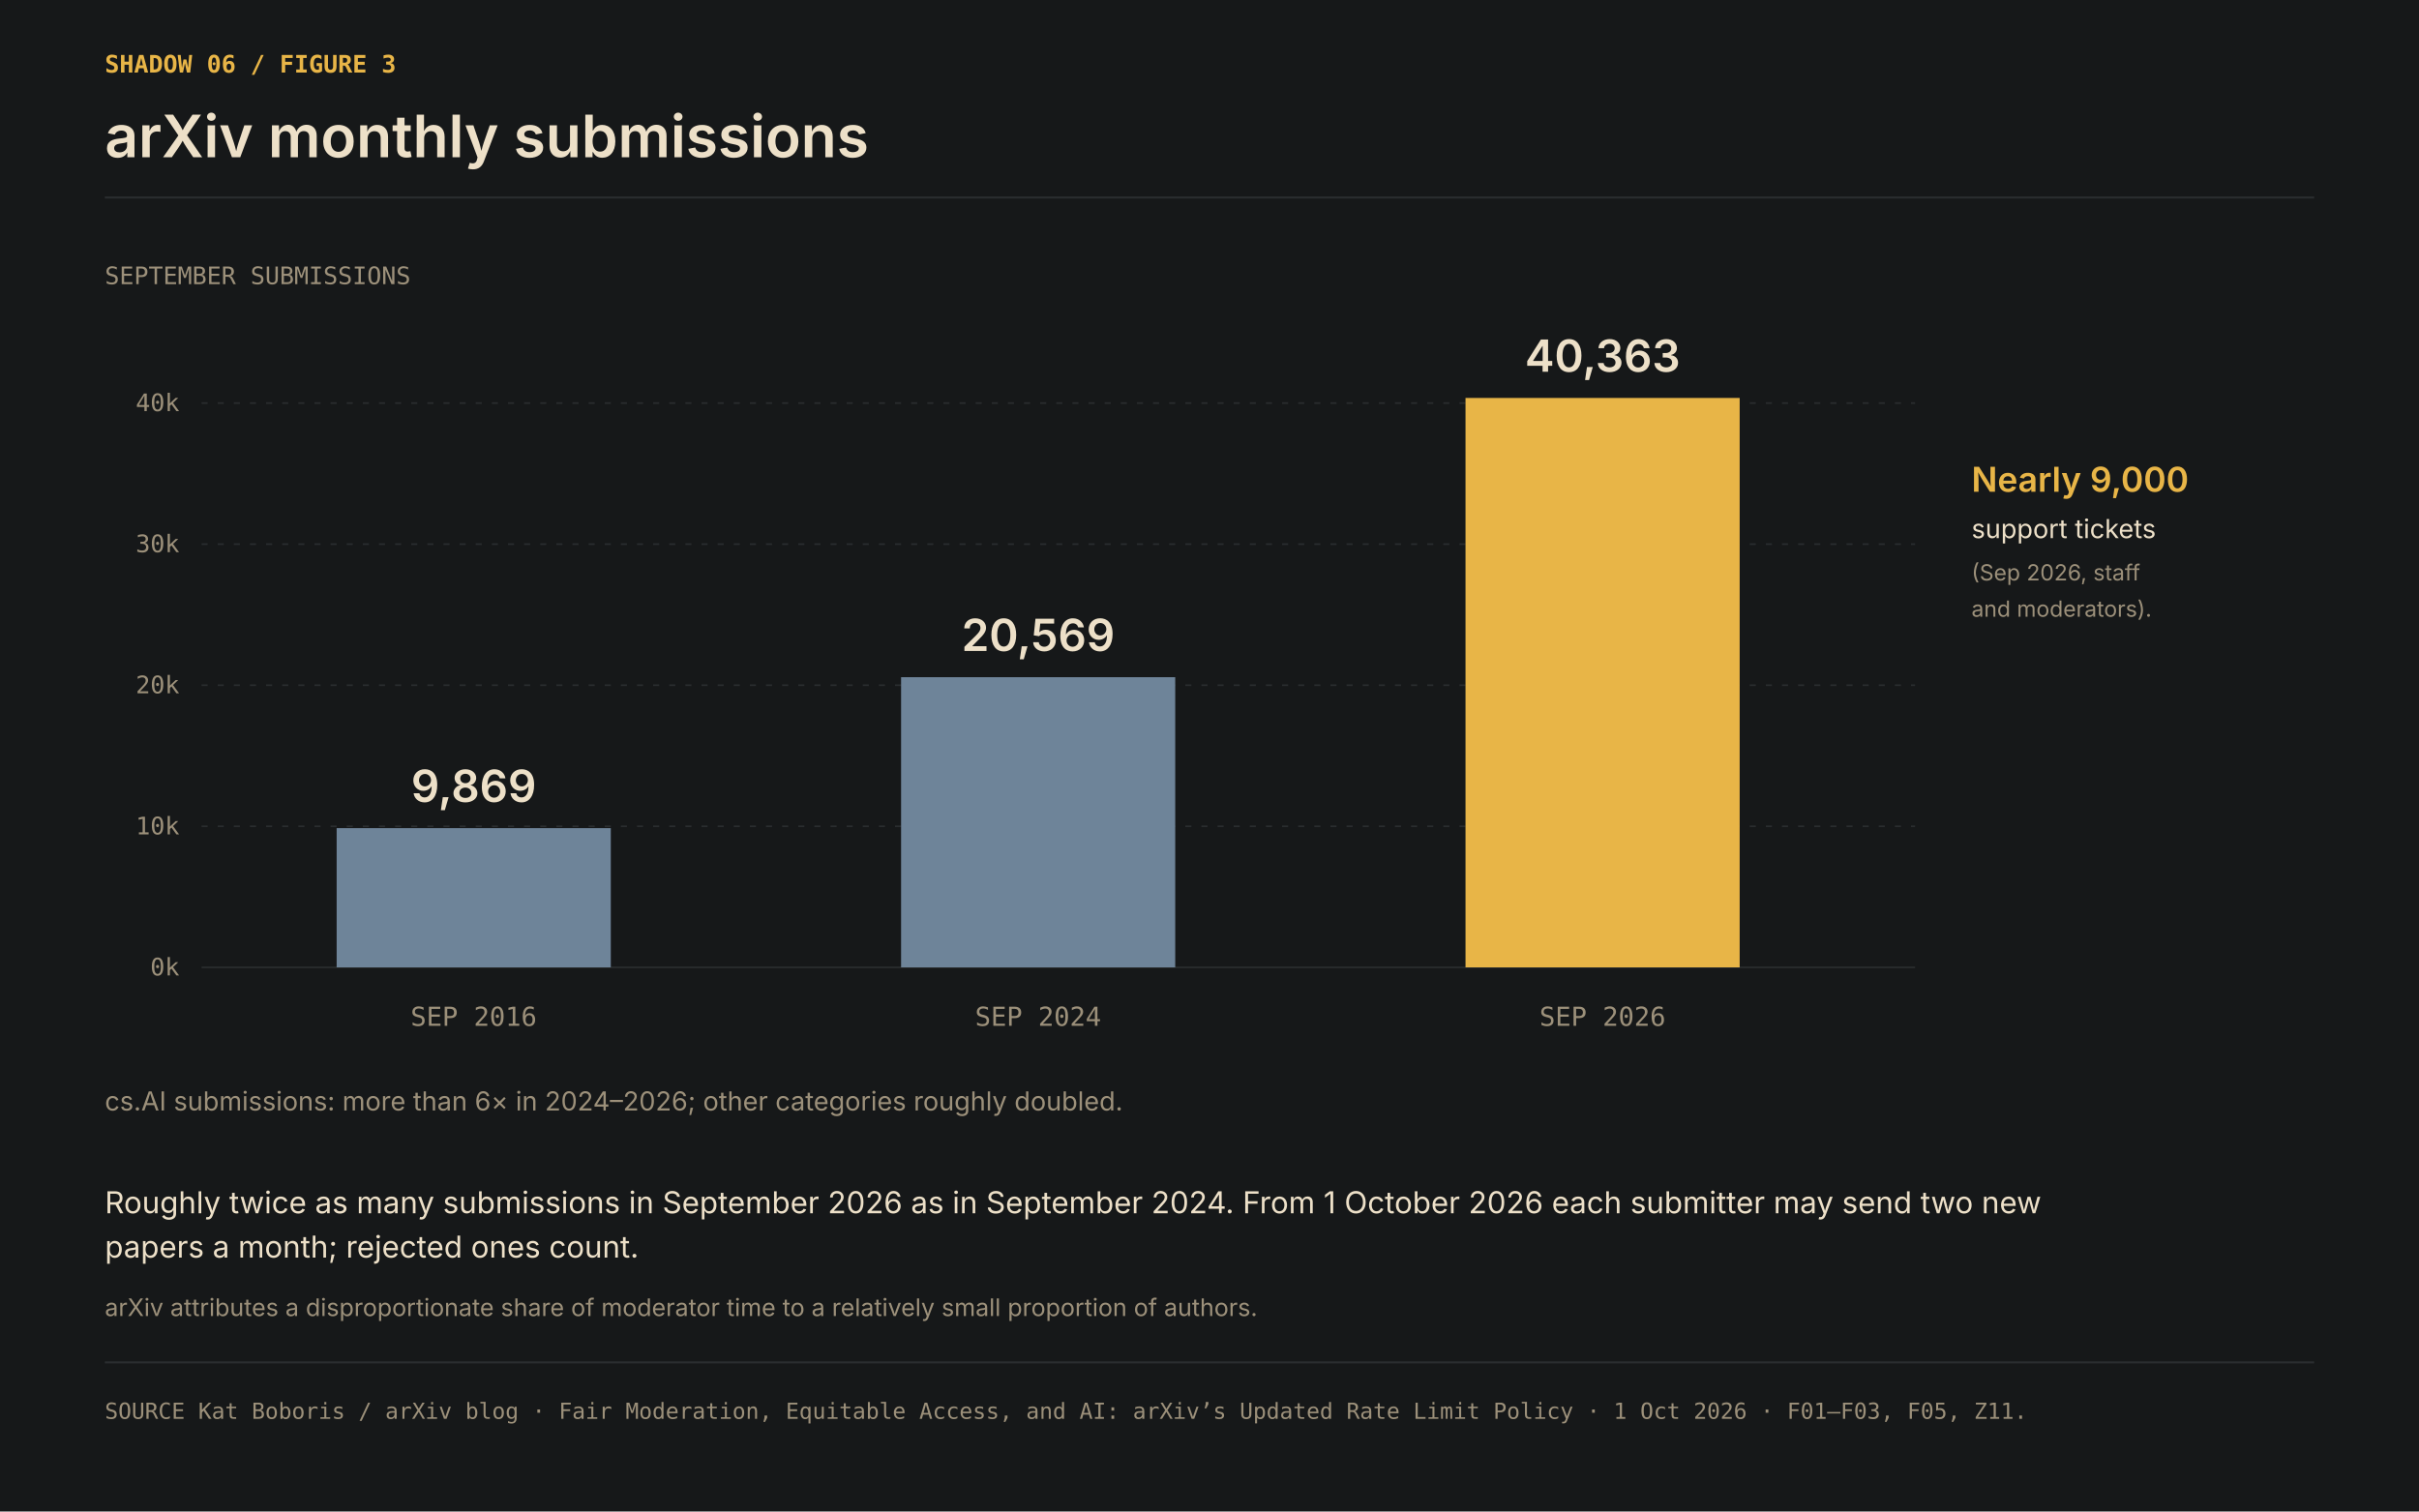
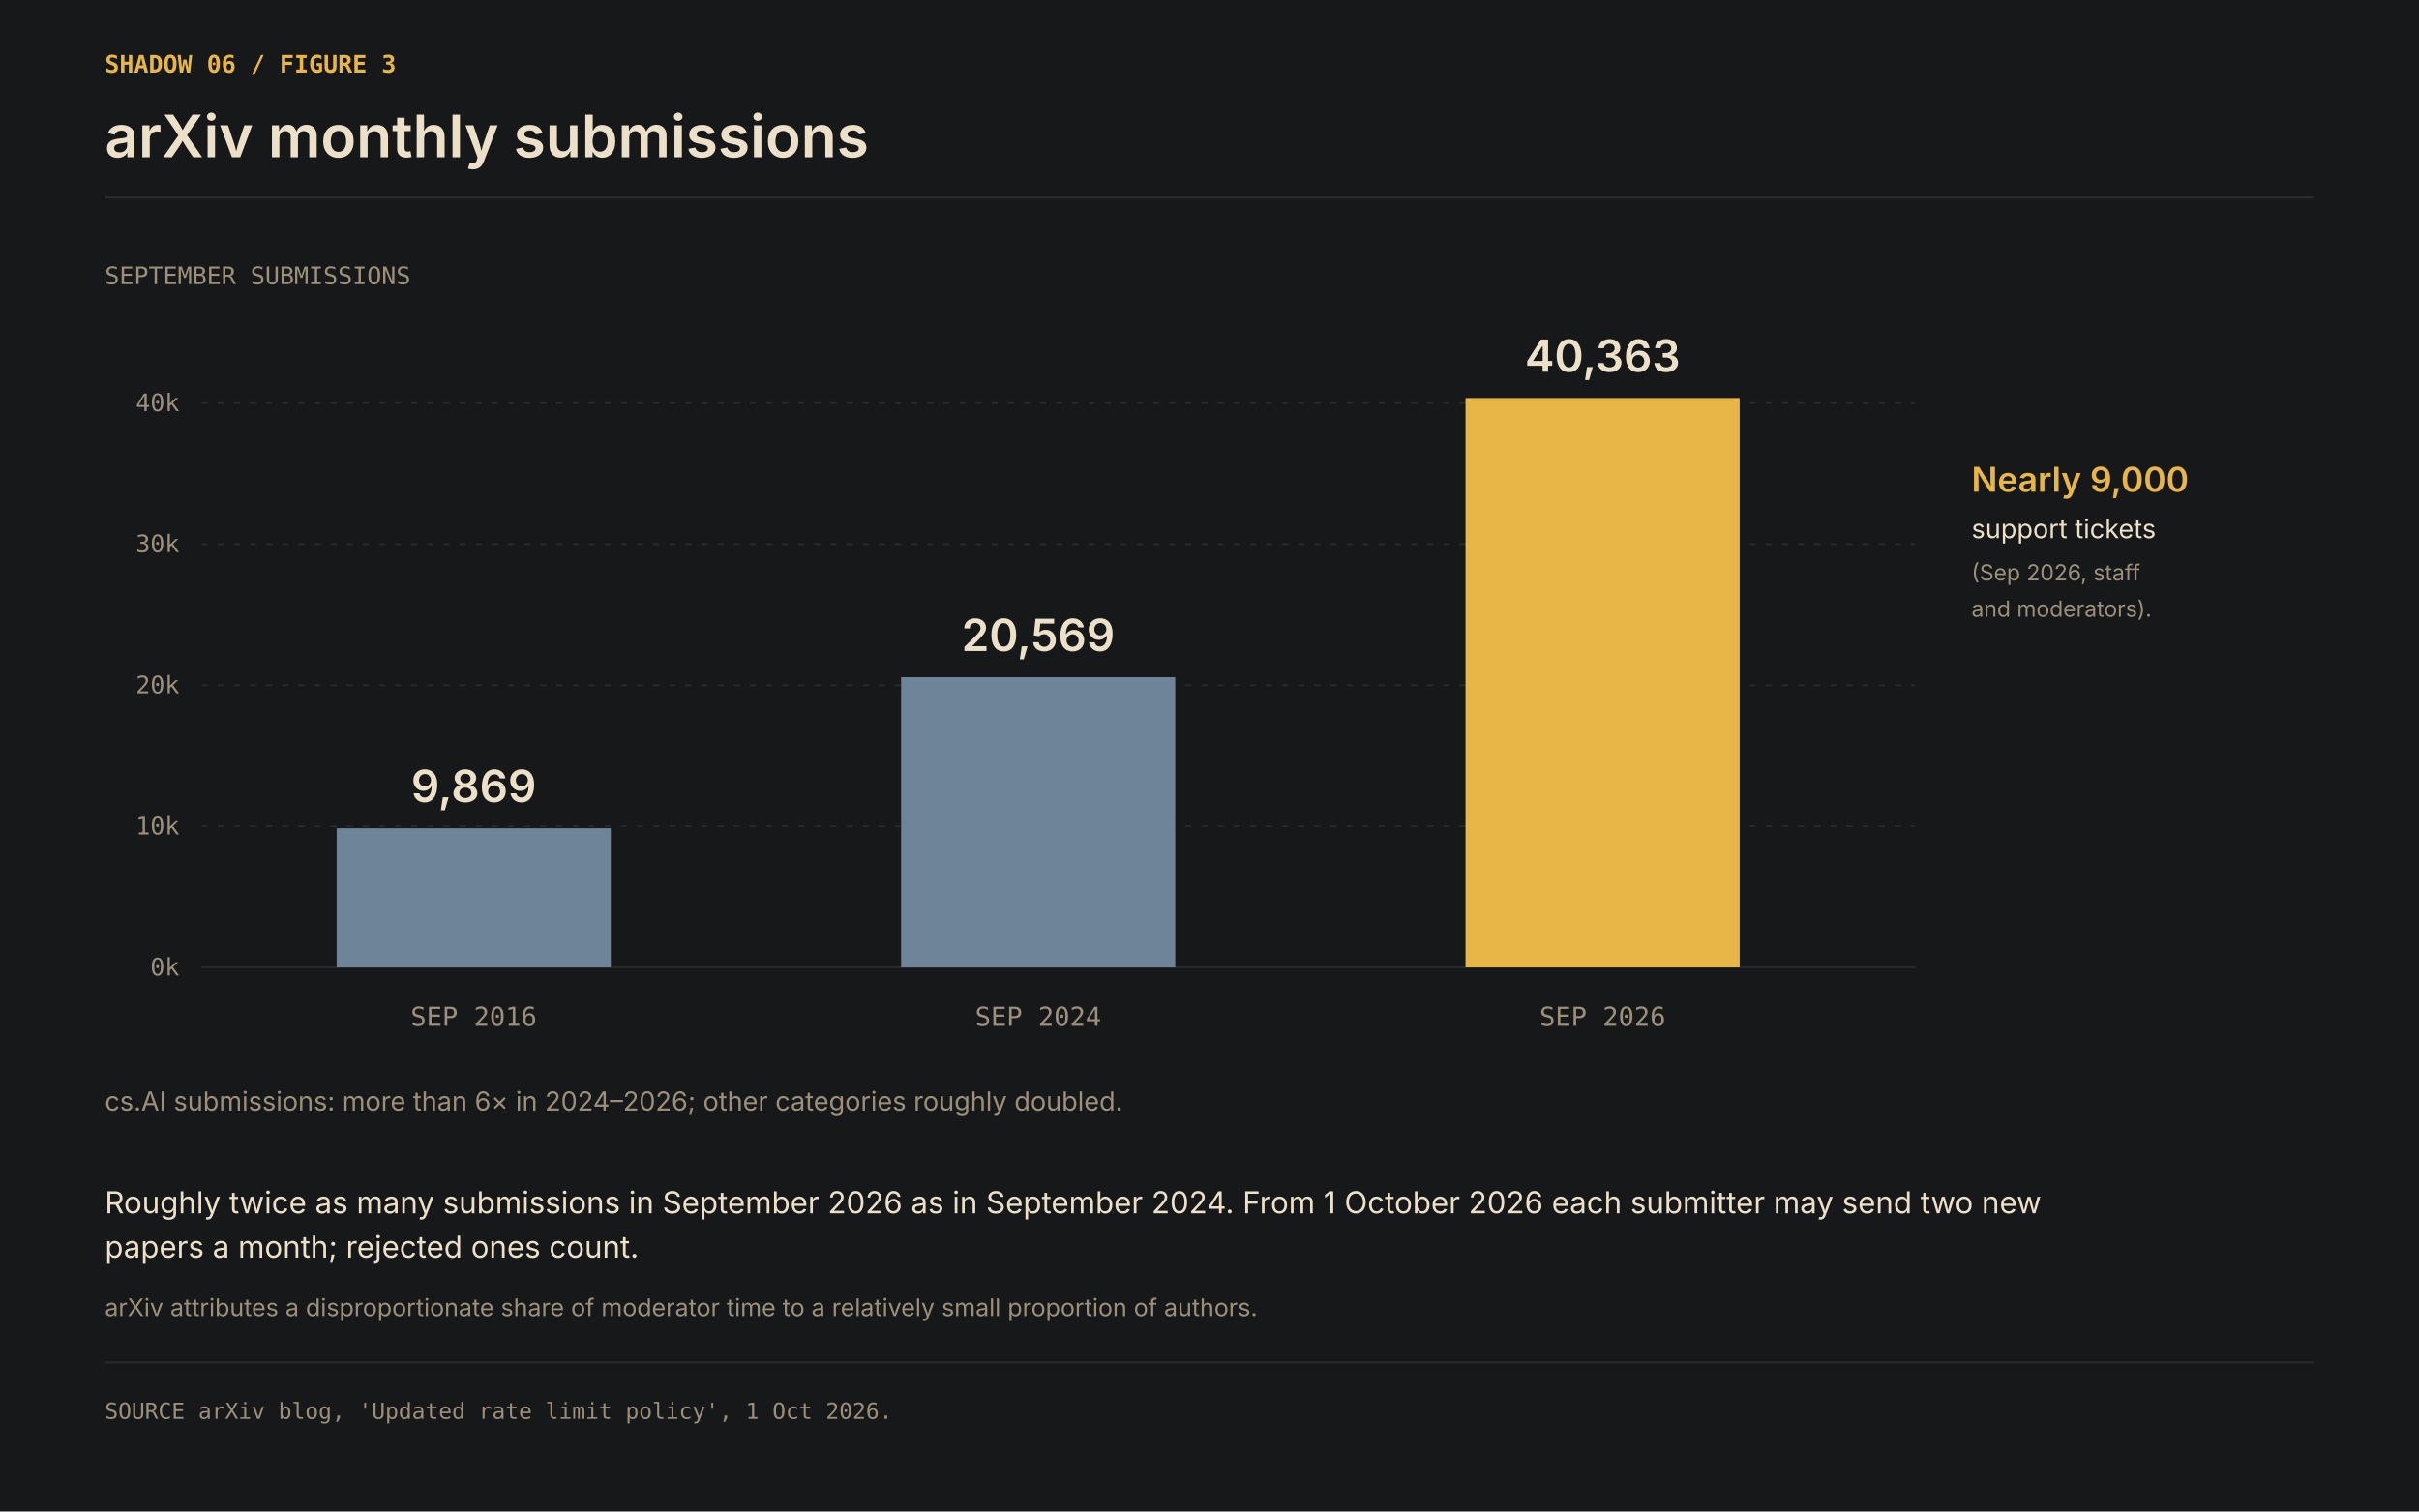
<svg xmlns="http://www.w3.org/2000/svg" width="1200" height="750" viewBox="0 0 1200 750" role="img" aria-labelledby="title desc">
  <rect width="1200" height="750" fill="#161819" />
  <text x="52" y="36" fill="#E8B547" font-family="JetBrains Mono,monospace" font-size="12" font-weight="600" text-anchor="start">SHADOW 06  /  FIGURE 3</text>
  <text x="52" y="78" fill="#EDE0C8" font-family="Inter,Arial,sans-serif" font-size="29" font-weight="600" text-anchor="start">arXiv monthly submissions</text>
  <line x1="52" y1="98" x2="1148" y2="98" stroke="#2A2D2F" stroke-width="1" />
  <text x="52" y="141" fill="#9C907A" font-family="JetBrains Mono,monospace" font-size="12" font-weight="400" text-anchor="start">SEPTEMBER SUBMISSIONS</text>
  <line x1="100" y1="480" x2="950" y2="480" stroke="#2A2D2F" stroke-width="0.8" />
  <text x="89" y="484" fill="#9C907A" font-family="JetBrains Mono,monospace" font-size="12" font-weight="400" text-anchor="end">0k</text>
  <line x1="100" y1="410" x2="950" y2="410" stroke="#2A2D2F" stroke-width="0.8" stroke-dasharray="3 5" />
  <text x="89" y="414" fill="#9C907A" font-family="JetBrains Mono,monospace" font-size="12" font-weight="400" text-anchor="end">10k</text>
  <line x1="100" y1="340" x2="950" y2="340" stroke="#2A2D2F" stroke-width="0.8" stroke-dasharray="3 5" />
  <text x="89" y="344" fill="#9C907A" font-family="JetBrains Mono,monospace" font-size="12" font-weight="400" text-anchor="end">20k</text>
  <line x1="100" y1="270" x2="950" y2="270" stroke="#2A2D2F" stroke-width="0.8" stroke-dasharray="3 5" />
  <text x="89" y="274" fill="#9C907A" font-family="JetBrains Mono,monospace" font-size="12" font-weight="400" text-anchor="end">30k</text>
  <line x1="100" y1="200" x2="950" y2="200" stroke="#2A2D2F" stroke-width="0.8" stroke-dasharray="3 5" />
  <text x="89" y="204" fill="#9C907A" font-family="JetBrains Mono,monospace" font-size="12" font-weight="400" text-anchor="end">40k</text>
  <rect x="167" y="410.917" width="136" height="69.083" fill="#6E8499" data-row="0" data-field="submissions" data-value="9869" data-base="480" data-top="165" data-max="45000" />
  <text x="235" y="397.917" fill="#EDE0C8" font-family="Inter,Arial,sans-serif" font-size="22" font-weight="600" text-anchor="middle">9,869</text>
  <text x="235" y="509" fill="#9C907A" font-family="JetBrains Mono,monospace" font-size="13" font-weight="400" text-anchor="middle">SEP 2016</text>
  <rect x="447" y="336.017" width="136" height="143.983" fill="#6E8499" data-row="1" data-field="submissions" data-value="20569" data-base="480" data-top="165" data-max="45000" />
  <text x="515" y="323.017" fill="#EDE0C8" font-family="Inter,Arial,sans-serif" font-size="22" font-weight="600" text-anchor="middle">20,569</text>
  <text x="515" y="509" fill="#9C907A" font-family="JetBrains Mono,monospace" font-size="13" font-weight="400" text-anchor="middle">SEP 2024</text>
  <rect x="727" y="197.459" width="136" height="282.541" fill="#E8B547" data-row="2" data-field="submissions" data-value="40363" data-base="480" data-top="165" data-max="45000" />
  <text x="795" y="184.459" fill="#EDE0C8" font-family="Inter,Arial,sans-serif" font-size="22" font-weight="600" text-anchor="middle">40,363</text>
  <text x="795" y="509" fill="#9C907A" font-family="JetBrains Mono,monospace" font-size="13" font-weight="400" text-anchor="middle">SEP 2026</text>
  <g data-text-role="callout">
    <text x="978" y="244" fill="#E8B547" font-family="Inter,Arial,sans-serif" font-size="17" font-weight="600" text-anchor="start">Nearly 9,000</text>
    <text x="978" y="267" fill="#EDE0C8" font-family="Inter,Arial,sans-serif" font-size="13" font-weight="400" text-anchor="start">support tickets</text>
    <text x="978" y="288" fill="#9C907A" font-family="Inter,Arial,sans-serif" font-size="11" font-weight="400" text-anchor="start">(Sep 2026, staff</text>
    <text x="978" y="306" fill="#9C907A" font-family="Inter,Arial,sans-serif" font-size="11" font-weight="400" text-anchor="start">and moderators).</text>
  </g>
  <text x="52" y="551" fill="#9C907A" font-family="Inter,Arial,sans-serif" font-size="13" font-weight="400" text-anchor="start">cs.AI submissions: more than 6× in 2024–2026; other categories roughly doubled.</text>
  <g data-text-role="caption">
    <text x="52" y="602" fill="#EDE0C8" font-family="Inter,Arial,sans-serif" font-size="15" font-weight="400" text-anchor="start">Roughly twice as many submissions in September 2026 as in September 2024. From 1 October 2026 each submitter may send two new</text>
    <text x="52" y="624" fill="#EDE0C8" font-family="Inter,Arial,sans-serif" font-size="15" font-weight="400" text-anchor="start">papers a month; rejected ones count.</text>
  </g>
  <text x="52" y="653" fill="#9C907A" font-family="Inter,Arial,sans-serif" font-size="12" font-weight="400" text-anchor="start">arXiv attributes a disproportionate share of moderator time to a relatively small proportion of authors.</text>
-   <line x1="52" y1="676" x2="1148" y2="676" stroke="#2A2D2F" stroke-width="1" />
-   <text x="52" y="704" fill="#9C907A" font-family="JetBrains Mono,monospace" font-size="11" font-weight="400" text-anchor="start">SOURCE  Kat Boboris / arXiv blog · Fair Moderation, Equitable Access, and AI: arXiv’s Updated Rate Limit Policy · 1 Oct 2026 · F01–F03, F05, Z11.</text>
+   <g data-text-role="source">
+     <line x1="52" y1="676" x2="1148" y2="676" stroke="#2A2D2F" stroke-width="1" />
+     <text x="52" y="704" fill="#9C907A" font-family="JetBrains Mono,monospace" font-size="11" font-weight="400" text-anchor="start">SOURCE  arXiv blog, 'Updated rate limit policy', 1 Oct 2026.</text>
+   </g>
</svg>
